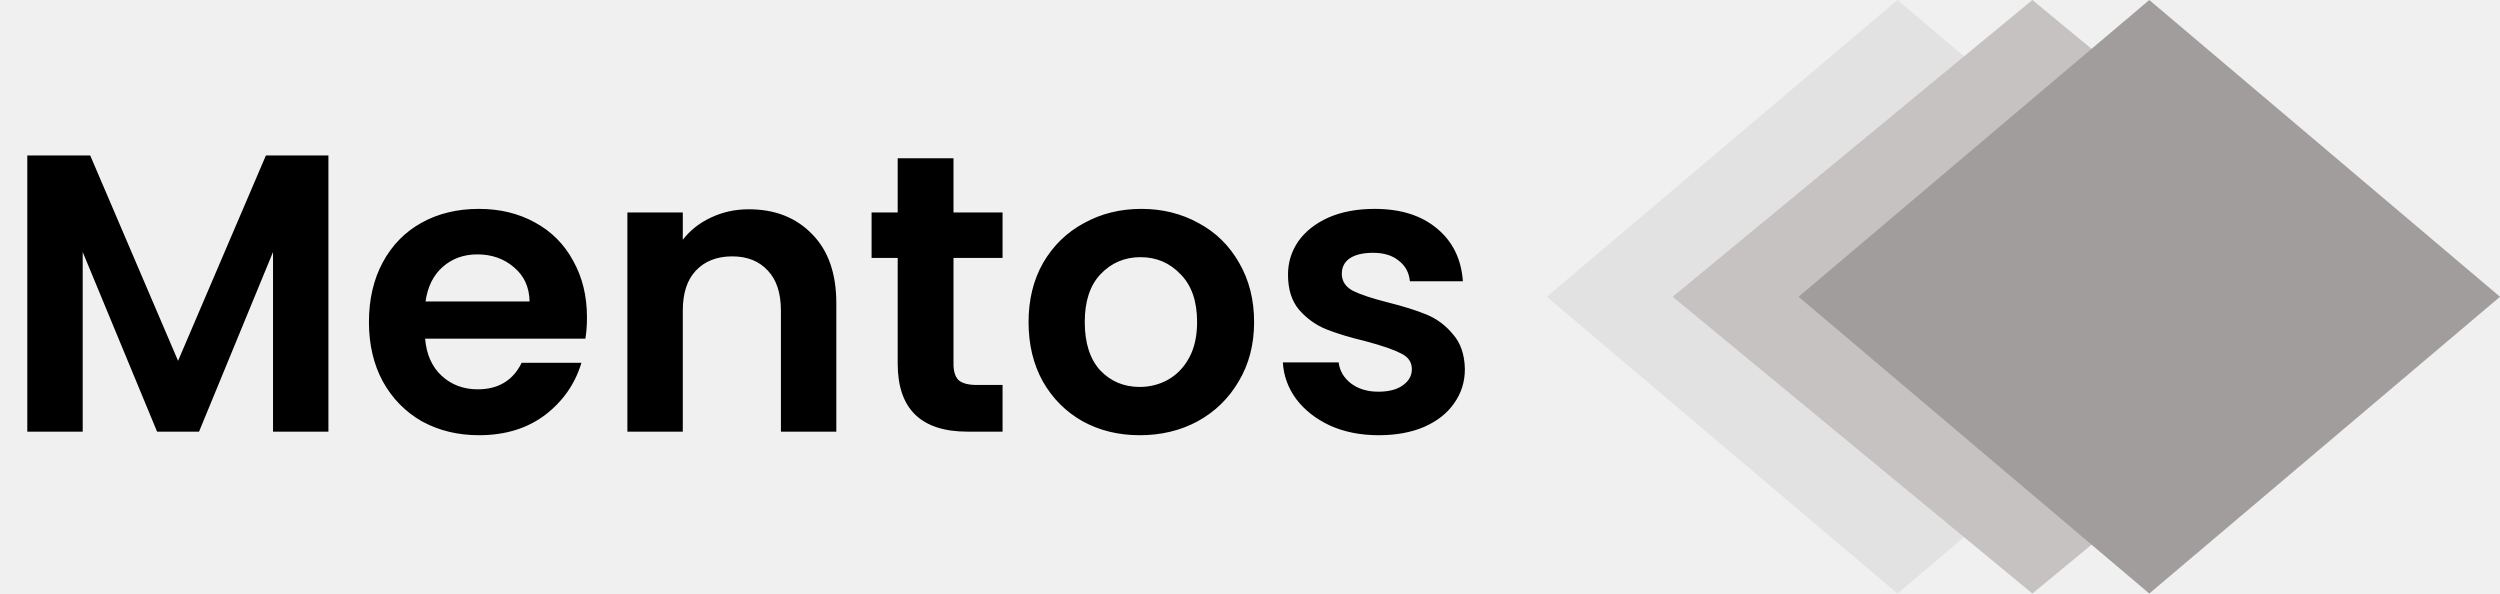
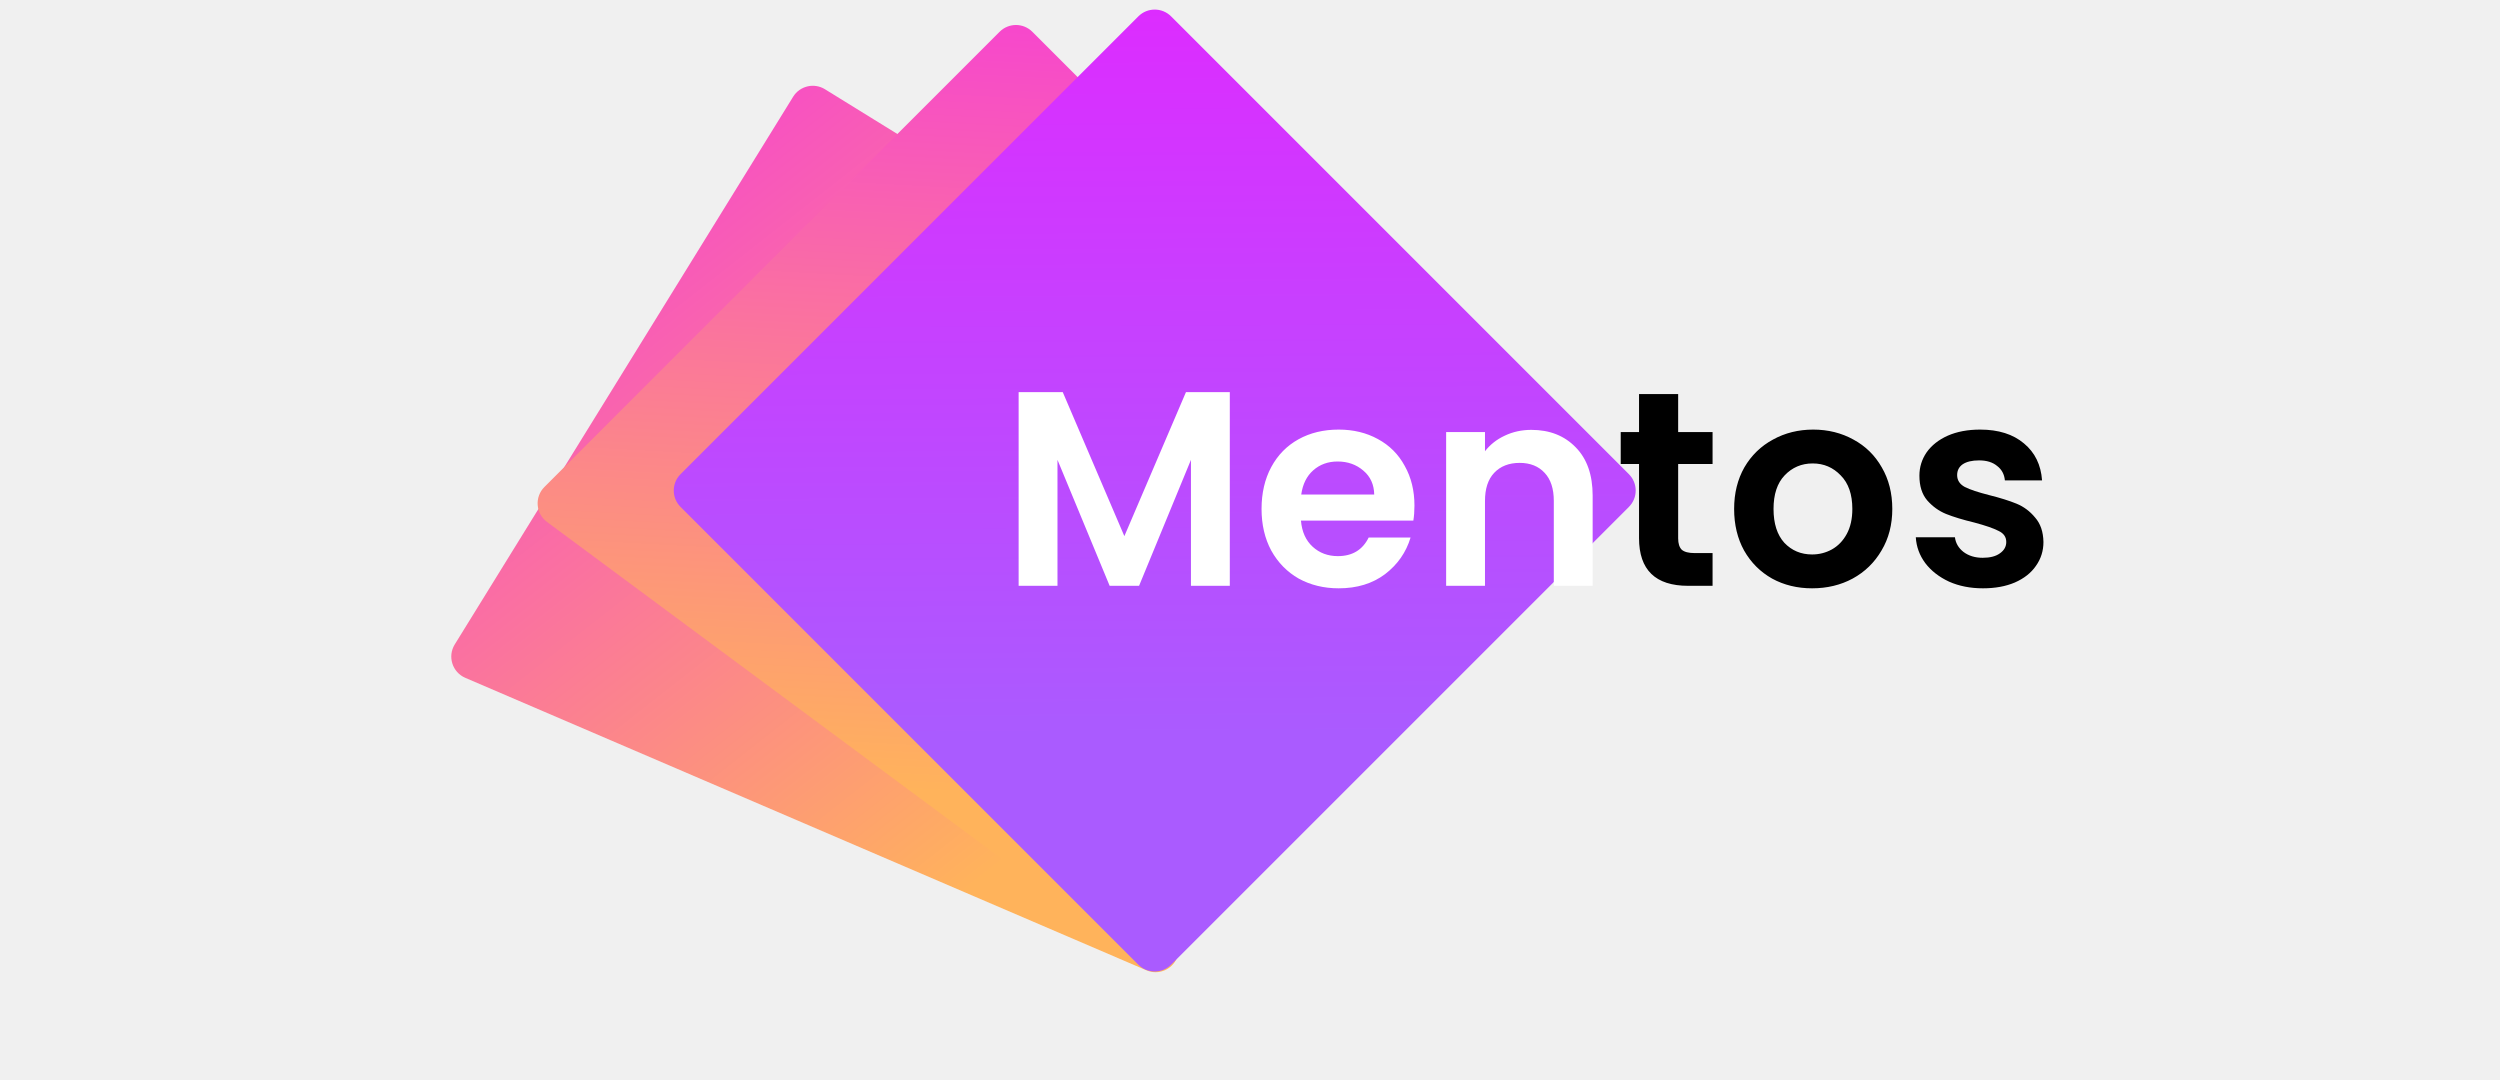
- <svg xmlns="http://www.w3.org/2000/svg" width="139" height="33" viewBox="0 0 139 33" fill="none">
-   <path d="M18.26 8.644V24H15.18V14.012L11.066 24H8.734L4.598 14.012V24H1.518V8.644H5.016L9.9 20.062L14.784 8.644H18.26ZM32.635 17.642C32.635 18.082 32.606 18.478 32.547 18.83H23.637C23.71 19.71 24.018 20.399 24.561 20.898C25.104 21.397 25.771 21.646 26.563 21.646C27.707 21.646 28.521 21.155 29.005 20.172H32.327C31.975 21.345 31.3 22.313 30.303 23.076C29.306 23.824 28.081 24.198 26.629 24.198C25.456 24.198 24.4 23.941 23.461 23.428C22.537 22.9 21.811 22.159 21.283 21.206C20.77 20.253 20.513 19.153 20.513 17.906C20.513 16.645 20.77 15.537 21.283 14.584C21.796 13.631 22.515 12.897 23.439 12.384C24.363 11.871 25.426 11.614 26.629 11.614C27.788 11.614 28.822 11.863 29.731 12.362C30.655 12.861 31.366 13.572 31.865 14.496C32.378 15.405 32.635 16.454 32.635 17.642ZM29.445 16.762C29.43 15.97 29.144 15.339 28.587 14.87C28.03 14.386 27.348 14.144 26.541 14.144C25.778 14.144 25.133 14.379 24.605 14.848C24.092 15.303 23.776 15.941 23.659 16.762H29.445ZM41.637 11.636C43.089 11.636 44.263 12.098 45.157 13.022C46.052 13.931 46.499 15.207 46.499 16.85V24H43.419V17.268C43.419 16.3 43.177 15.559 42.693 15.046C42.209 14.518 41.549 14.254 40.713 14.254C39.863 14.254 39.188 14.518 38.689 15.046C38.205 15.559 37.963 16.3 37.963 17.268V24H34.883V11.812H37.963V13.33C38.374 12.802 38.895 12.391 39.525 12.098C40.171 11.79 40.875 11.636 41.637 11.636ZM53.014 14.342V20.238C53.014 20.649 53.109 20.949 53.3 21.14C53.505 21.316 53.843 21.404 54.312 21.404H55.742V24H53.806C51.21 24 49.912 22.739 49.912 20.216V14.342H48.46V11.812H49.912V8.798H53.014V11.812H55.742V14.342H53.014ZM63.37 24.198C62.196 24.198 61.14 23.941 60.202 23.428C59.263 22.9 58.522 22.159 57.98 21.206C57.452 20.253 57.188 19.153 57.188 17.906C57.188 16.659 57.459 15.559 58.002 14.606C58.559 13.653 59.314 12.919 60.267 12.406C61.221 11.878 62.284 11.614 63.458 11.614C64.631 11.614 65.694 11.878 66.647 12.406C67.601 12.919 68.349 13.653 68.891 14.606C69.449 15.559 69.728 16.659 69.728 17.906C69.728 19.153 69.442 20.253 68.87 21.206C68.312 22.159 67.549 22.9 66.582 23.428C65.628 23.941 64.558 24.198 63.37 24.198ZM63.37 21.514C63.927 21.514 64.448 21.382 64.931 21.118C65.43 20.839 65.826 20.429 66.12 19.886C66.413 19.343 66.559 18.683 66.559 17.906C66.559 16.747 66.251 15.86 65.635 15.244C65.034 14.613 64.293 14.298 63.413 14.298C62.533 14.298 61.793 14.613 61.191 15.244C60.605 15.86 60.312 16.747 60.312 17.906C60.312 19.065 60.597 19.959 61.169 20.59C61.756 21.206 62.489 21.514 63.37 21.514ZM76.651 24.198C75.653 24.198 74.759 24.022 73.967 23.67C73.175 23.303 72.544 22.812 72.075 22.196C71.62 21.58 71.371 20.898 71.327 20.15H74.429C74.487 20.619 74.715 21.008 75.111 21.316C75.521 21.624 76.027 21.778 76.629 21.778C77.215 21.778 77.67 21.661 77.993 21.426C78.33 21.191 78.499 20.891 78.499 20.524C78.499 20.128 78.293 19.835 77.883 19.644C77.487 19.439 76.849 19.219 75.969 18.984C75.059 18.764 74.311 18.537 73.725 18.302C73.153 18.067 72.654 17.708 72.229 17.224C71.818 16.74 71.613 16.087 71.613 15.266C71.613 14.591 71.803 13.975 72.185 13.418C72.581 12.861 73.138 12.421 73.857 12.098C74.59 11.775 75.448 11.614 76.431 11.614C77.883 11.614 79.041 11.981 79.907 12.714C80.772 13.433 81.249 14.408 81.337 15.64H78.389C78.345 15.156 78.139 14.775 77.773 14.496C77.421 14.203 76.944 14.056 76.343 14.056C75.785 14.056 75.353 14.159 75.045 14.364C74.751 14.569 74.605 14.855 74.605 15.222C74.605 15.633 74.81 15.948 75.221 16.168C75.631 16.373 76.269 16.586 77.135 16.806C78.015 17.026 78.741 17.253 79.313 17.488C79.885 17.723 80.376 18.089 80.787 18.588C81.212 19.072 81.432 19.717 81.447 20.524C81.447 21.228 81.249 21.859 80.853 22.416C80.471 22.973 79.914 23.413 79.181 23.736C78.462 24.044 77.619 24.198 76.651 24.198Z" fill="black" />
-   <path d="M105.5 0L125 16.5L105.5 33L86 16.5L105.5 0Z" fill="#E3E2E2" />
-   <path d="M113 0L133 16.5L113 33L93 16.5L113 0Z" fill="#C6C2C2" />
-   <path d="M119.5 0L139 16.5L119.5 33L100 16.5L119.5 0Z" fill="#A19D9D" />
+ <svg xmlns="http://www.w3.org/2000/svg" width="139" height="60" viewBox="0 0 420 280" fill="none">
+   <path d="M183.136 251.767C186.192 253.079 189.732 251.655 191.028 248.592L245.735 119.35C246.889 116.623 245.882 113.463 243.363 111.906L99.715 23.154C96.896 21.412 93.199 22.285 91.457 25.104L3.658 167.209C1.731 170.327 3.027 174.43 6.395 175.876L183.136 251.767Z" fill="url(#paint0_linear_1450_3084)" />
+   <path d="M182.153 249.91C184.826 251.89 188.598 251.318 190.564 248.635L273.517 135.43C275.266 133.042 275.013 129.734 272.919 127.641L153.521 8.243C151.178 5.9 147.379 5.9 145.036 8.243L26.921 126.358C24.329 128.95 24.646 133.24 27.592 135.422L182.153 249.91Z" fill="url(#paint1_linear_1450_3084)" />
+   <rect width="180" height="180" rx="6" transform="matrix(0.707107 -0.707107 -0.707107 -0.707107 185.279 254.558)" fill="url(#paint2_linear_1450_3084)" />
+   <path d="M204.76 101.744V152H194.68V119.312L181.216 152H173.584L160.048 119.312V152H149.968V101.744H161.416L177.4 139.112L193.384 101.744H204.76ZM252.67 131.192C252.67 132.632 252.574 133.928 252.382 135.08H223.222C223.462 137.96 224.47 140.216 226.246 141.848C228.022 143.48 230.206 144.296 232.798 144.296C236.542 144.296 239.206 142.688 240.79 139.472H251.662C250.51 143.312 248.302 146.48 245.038 148.976C241.774 151.424 237.766 152.648 233.014 152.648C229.174 152.648 225.718 151.808 222.646 150.128C219.622 148.4 217.246 145.976 215.518 142.856C213.838 139.736 212.998 136.136 212.998 132.056C212.998 127.928 213.838 124.304 215.518 121.184C217.198 118.064 219.55 115.664 222.574 113.984C225.598 112.304 229.078 111.464 233.014 111.464C236.806 111.464 240.19 112.28 243.166 113.912C246.19 115.544 248.518 117.872 250.15 120.896C251.83 123.872 252.67 127.304 252.67 131.192ZM242.23 128.312C242.182 125.72 241.246 123.656 239.422 122.12C237.598 120.536 235.366 119.744 232.726 119.744C230.23 119.744 228.118 120.512 226.39 122.048C224.71 123.536 223.678 125.624 223.294 128.312H242.23ZM282.995 111.536C287.747 111.536 291.587 113.048 294.515 116.072C297.443 119.048 298.907 123.224 298.907 128.6V152H288.827V129.968C288.827 126.8 288.035 124.376 286.451 122.696C284.867 120.968 282.707 120.104 279.971 120.104C277.187 120.104 274.979 120.968 273.347 122.696C271.763 124.376 270.971 126.8 270.971 129.968V152H260.891V112.112H270.971V117.08C272.315 115.352 274.019 114.008 276.083 113.048C278.195 112.04 280.499 111.536 282.995 111.536Z" fill="white" />
+   <path d="M321.093 120.392V139.688C321.093 141.032 321.405 142.016 322.029 142.64C322.701 143.216 323.805 143.504 325.341 143.504H330.021V152H323.685C315.189 152 310.941 147.872 310.941 139.616V120.392H306.189V112.112H310.941V102.248H321.093V112.112H330.021V120.392H321.093ZM355.847 152.648C352.007 152.648 348.551 151.808 345.479 150.128C342.407 148.4 339.983 145.976 338.207 142.856C336.479 139.736 335.615 136.136 335.615 132.056C335.615 127.976 336.503 124.376 338.279 121.256C340.103 118.136 342.575 115.736 345.695 114.056C348.815 112.328 352.295 111.464 356.135 111.464C359.975 111.464 363.455 112.328 366.575 114.056C369.695 115.736 372.143 118.136 373.919 121.256C375.743 124.376 376.655 127.976 376.655 132.056C376.655 136.136 375.719 139.736 373.847 142.856C372.023 145.976 369.527 148.4 366.359 150.128C363.239 151.808 359.735 152.648 355.847 152.648ZM355.847 143.864C357.671 143.864 359.375 143.432 360.959 142.568C362.591 141.656 363.887 140.312 364.847 138.536C365.807 136.76 366.287 134.6 366.287 132.056C366.287 128.264 365.279 125.36 363.263 123.344C361.295 121.28 358.871 120.248 355.991 120.248C353.111 120.248 350.687 121.28 348.719 123.344C346.799 125.36 345.839 128.264 345.839 132.056C345.839 135.848 346.775 138.776 348.647 140.84C350.567 142.856 352.967 143.864 355.847 143.864ZM400.177 152.648C396.913 152.648 393.985 152.072 391.393 150.92C388.801 149.72 386.737 148.112 385.201 146.096C383.713 144.08 382.897 141.848 382.753 139.4H392.905C393.097 140.936 393.841 142.208 395.137 143.216C396.481 144.224 398.137 144.728 400.105 144.728C402.025 144.728 403.513 144.344 404.569 143.576C405.673 142.808 406.225 141.824 406.225 140.624C406.225 139.328 405.553 138.368 404.209 137.744C402.913 137.072 400.825 136.352 397.945 135.584C394.969 134.864 392.521 134.12 390.601 133.352C388.729 132.584 387.097 131.408 385.705 129.824C384.361 128.24 383.689 126.104 383.689 123.416C383.689 121.208 384.313 119.192 385.561 117.368C386.857 115.544 388.681 114.104 391.033 113.048C393.433 111.992 396.241 111.464 399.457 111.464C404.209 111.464 408.001 112.664 410.833 115.064C413.665 117.416 415.225 120.608 415.513 124.64H405.865C405.721 123.056 405.049 121.808 403.849 120.896C402.697 119.936 401.137 119.456 399.169 119.456C397.345 119.456 395.929 119.792 394.921 120.464C393.961 121.136 393.481 122.072 393.481 123.272C393.481 124.616 394.153 125.648 395.497 126.368C396.841 127.04 398.929 127.736 401.761 128.456C404.641 129.176 407.017 129.92 408.889 130.688C410.761 131.456 412.369 132.656 413.713 134.288C415.105 135.872 415.825 137.984 415.873 140.624C415.873 142.928 415.225 144.992 413.929 146.816C412.681 148.64 410.857 150.08 408.457 151.136C406.105 152.144 403.345 152.648 400.177 152.648Z" fill="black" />
+   <defs>
+     <linearGradient id="paint0_linear_1450_3084" x1="360.5" y1="55" x2="126.677" y2="-242.27" gradientUnits="userSpaceOnUse">
+       <stop stop-color="#FFB35B" />
+       <stop offset="0.808" stop-color="#F317FF" />
+     </linearGradient>
+     <linearGradient id="paint1_linear_1450_3084" x1="229.249" y1="211.25" x2="248.959" y2="-146.907" gradientUnits="userSpaceOnUse">
+       <stop stop-color="#FFB35B" />
+       <stop offset="0.808" stop-color="#F317FF" />
+     </linearGradient>
+     <linearGradient id="paint2_linear_1450_3084" x1="90" y1="5.07287e-06" x2="328.233" y2="240.759" gradientUnits="userSpaceOnUse">
+       <stop stop-color="#AA5BFF" />
+       <stop offset="0.808" stop-color="#F317FF" />
+     </linearGradient>
+   </defs>
</svg>
